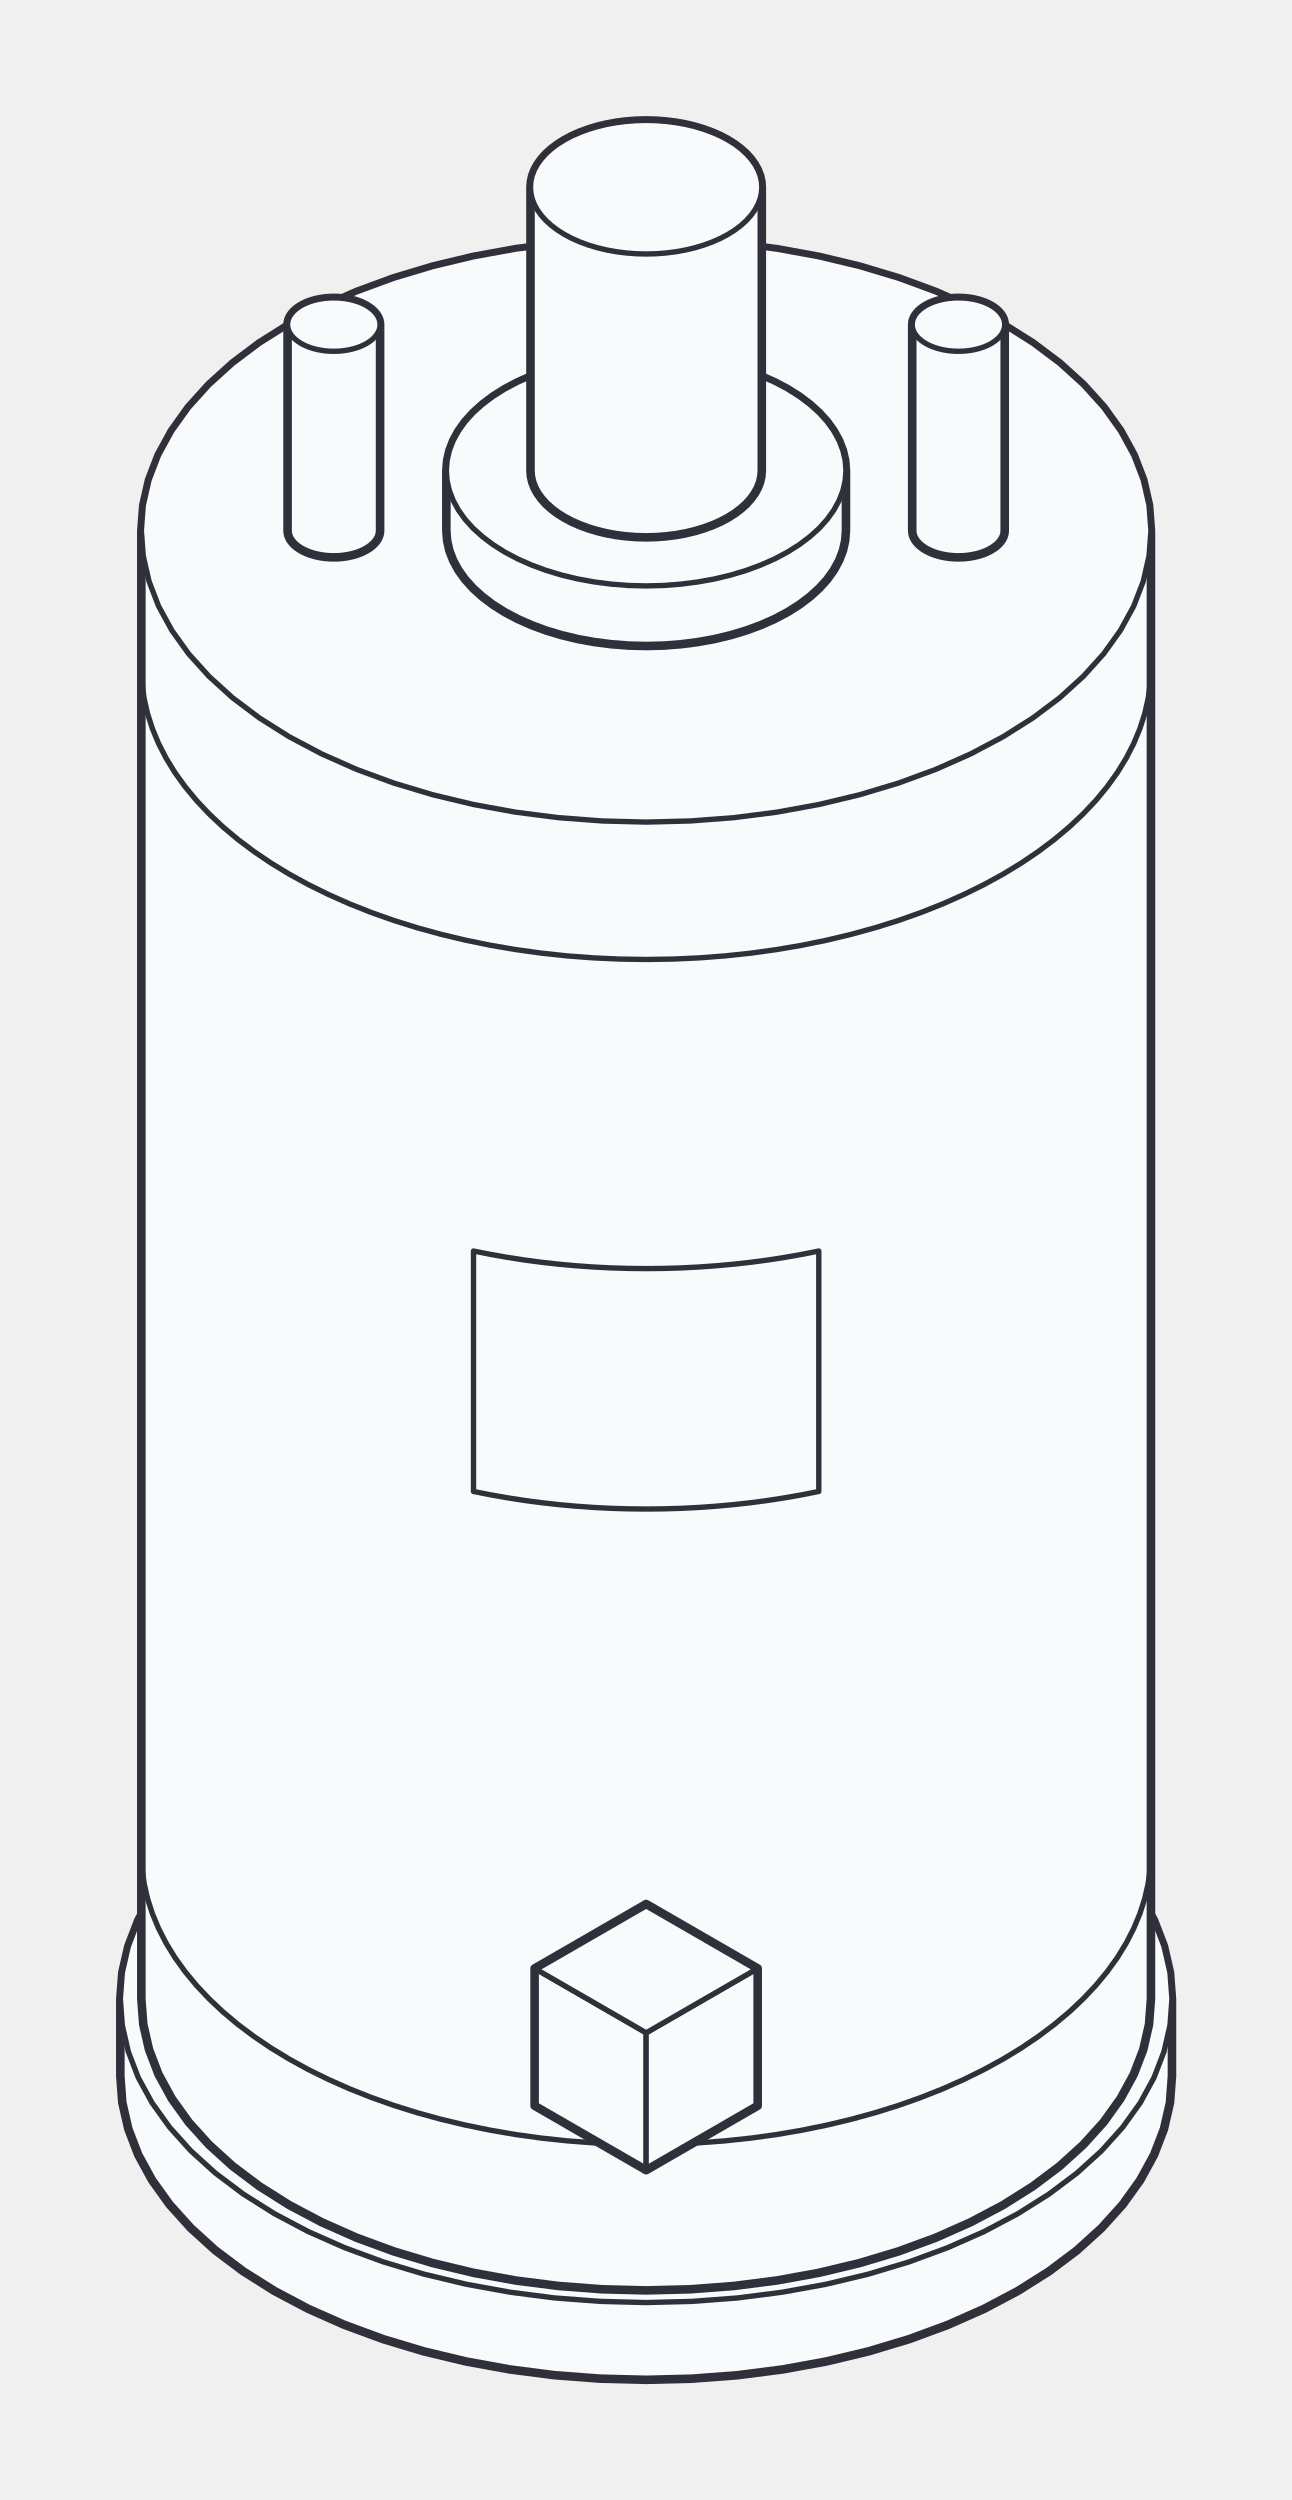
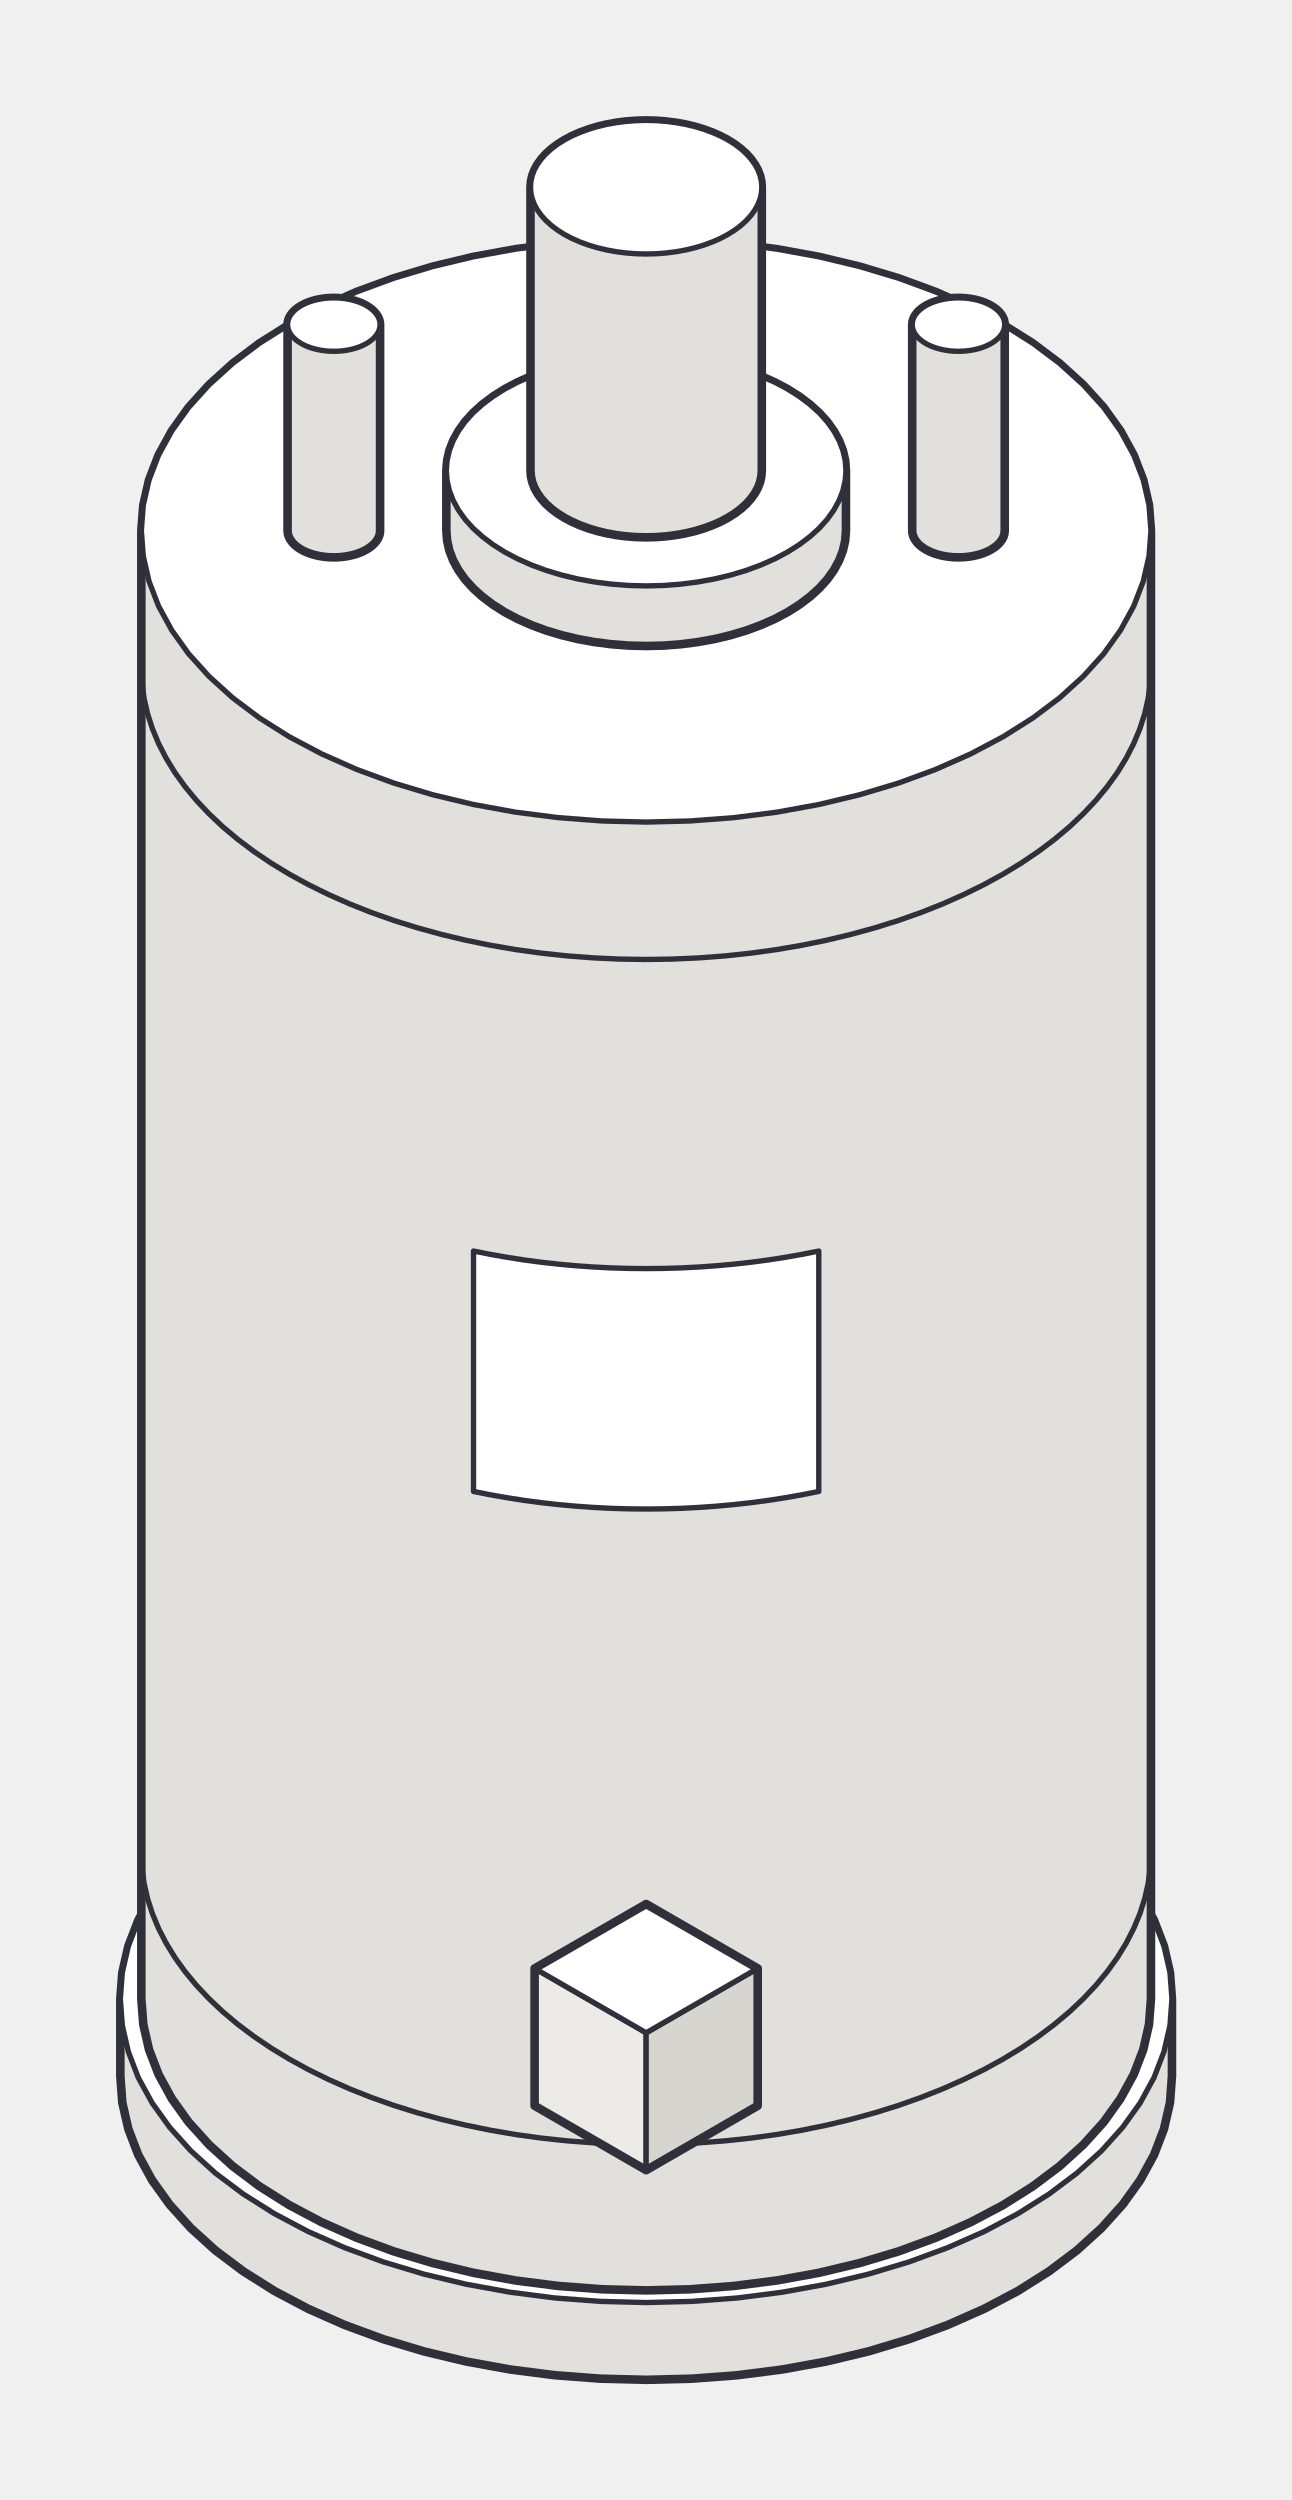
<svg xmlns="http://www.w3.org/2000/svg" viewBox="-150.5 -483.6 300.9 582.3">
-   <polygon points="-122.47,-18.00 -122.01,-24.16 -120.61,-30.28 -118.30,-36.30 -115.09,-42.18 -111.00,-47.88 -106.07,-53.35 -100.33,-58.56 -93.82,-63.45 -86.60,-68.00 -78.72,-72.17 -70.25,-75.92 -61.24,-79.24 -51.76,-82.09 -41.89,-84.45 -31.70,-86.30 -21.27,-87.64 -10.67,-88.44 -0.00,-88.71 10.67,-88.44 21.27,-87.64 31.70,-86.30 41.89,-84.45 51.76,-82.09 61.24,-79.24 70.25,-75.92 78.72,-72.17 86.60,-68.00 93.82,-63.45 100.33,-58.56 106.07,-53.35 111.00,-47.88 115.09,-42.18 118.30,-36.30 120.61,-30.28 122.01,-24.16 122.47,-18.00 122.47,-0.00 122.01,6.16 120.61,12.28 118.30,18.30 115.09,24.18 111.00,29.88 106.07,35.35 100.33,40.56 93.82,45.45 86.60,50.00 78.72,54.17 70.25,57.92 61.24,61.24 51.76,64.09 41.89,66.45 31.70,68.30 21.27,69.64 10.67,70.44 0.00,70.71 -10.67,70.44 -21.27,69.64 -31.70,68.30 -41.89,66.45 -51.76,64.09 -61.24,61.24 -70.25,57.92 -78.72,54.17 -86.60,50.00 -93.82,45.45 -100.33,40.56 -106.07,35.35 -111.00,29.88 -115.09,24.18 -118.30,18.30 -120.61,12.28 -122.01,6.16 -122.47,0.00" fill="#f8fafc" stroke="#30303a" stroke-width="2.0" stroke-linejoin="round" stroke-linecap="round" vector-effect="non-scaling-stroke" />
-   <polygon points="86.60,32.00 78.73,36.17 70.25,39.92 61.24,43.24 51.76,46.09 41.89,48.45 31.70,50.30 21.27,51.64 10.67,52.44 0.00,52.71 -10.67,52.44 -21.27,51.64 -31.70,50.30 -41.89,48.45 -51.76,46.09 -61.24,43.24 -70.25,39.92 -78.73,36.17 -86.60,32.00 -93.82,27.45 -100.33,22.56 -106.07,17.36 -111.00,11.88 -115.09,6.18 -118.30,0.30 -120.61,-5.72 -122.01,-11.84 -122.47,-18.00 -122.01,-24.16 -120.61,-30.28 -118.30,-36.30 -115.09,-42.18 -111.00,-47.88 -106.07,-53.36 -100.33,-58.56 -93.82,-63.45 -86.60,-68.00 -78.73,-72.17 -70.25,-75.92 -61.24,-79.24 -51.76,-82.09 -41.89,-84.45 -31.70,-86.30 -21.27,-87.64 -10.67,-88.44 -0.00,-88.71 10.67,-88.44 21.27,-87.64 31.70,-86.30 41.89,-84.45 51.76,-82.09 61.24,-79.24 70.25,-75.92 78.73,-72.17 86.60,-68.00 93.82,-63.45 100.33,-58.56 106.07,-53.36 111.00,-47.88 115.09,-42.18 118.30,-36.30 120.61,-30.28 122.01,-24.16 122.47,-18.00 122.01,-11.84 120.61,-5.72 118.30,0.30 115.09,6.18 111.00,11.88 106.07,17.36 100.33,22.56 93.82,27.45" fill="#f8fafc" stroke="#30303a" stroke-width="1.25" stroke-linejoin="round" stroke-linecap="round" vector-effect="non-scaling-stroke" />
-   <polygon points="-117.58,-360.00 -117.13,-365.92 -115.79,-371.79 -113.57,-377.57 -110.48,-383.22 -106.56,-388.69 -101.82,-393.94 -96.31,-398.94 -90.07,-403.63 -83.14,-408.00 -75.58,-412.00 -67.44,-415.61 -58.79,-418.79 -49.69,-421.52 -40.21,-423.79 -30.43,-425.57 -20.42,-426.85 -10.25,-427.62 -0.00,-427.88 10.25,-427.62 20.42,-426.85 30.43,-425.57 40.21,-423.79 49.69,-421.52 58.79,-418.79 67.44,-415.61 75.58,-412.00 83.14,-408.00 90.07,-403.63 96.31,-398.94 101.82,-393.94 106.56,-388.69 110.48,-383.22 113.57,-377.57 115.79,-371.79 117.13,-365.92 117.58,-360.00 117.58,-18.00 117.13,-12.08 115.79,-6.21 113.57,-0.43 110.48,5.22 106.56,10.69 101.82,15.94 96.31,20.94 90.07,25.63 83.14,30.00 75.58,34.00 67.44,37.61 58.79,40.79 49.69,43.52 40.21,45.79 30.43,47.57 20.42,48.85 10.25,49.62 0.00,49.88 -10.25,49.62 -20.42,48.85 -30.43,47.57 -40.21,45.79 -49.69,43.52 -58.79,40.79 -67.44,37.61 -75.58,34.00 -83.14,30.00 -90.07,25.63 -96.31,20.94 -101.82,15.94 -106.56,10.69 -110.48,5.22 -113.57,-0.43 -115.79,-6.21 -117.13,-12.08 -117.58,-18.00" fill="#f8fafc" stroke="#30303a" stroke-width="2.0" stroke-linejoin="round" stroke-linecap="round" vector-effect="non-scaling-stroke" />
-   <polygon points="83.14,-312.00 75.58,-308.00 67.44,-304.39 58.79,-301.21 49.69,-298.48 40.21,-296.21 30.43,-294.43 20.42,-293.15 10.25,-292.38 0.00,-292.12 -10.25,-292.38 -20.42,-293.15 -30.43,-294.43 -40.21,-296.21 -49.69,-298.48 -58.79,-301.21 -67.44,-304.39 -75.58,-308.00 -83.14,-312.00 -90.07,-316.37 -96.31,-321.06 -101.82,-326.06 -106.56,-331.31 -110.48,-336.78 -113.57,-342.43 -115.79,-348.21 -117.13,-354.08 -117.58,-360.00 -117.13,-365.92 -115.79,-371.79 -113.57,-377.57 -110.48,-383.22 -106.56,-388.69 -101.82,-393.94 -96.31,-398.94 -90.07,-403.63 -83.14,-408.00 -75.58,-412.00 -67.44,-415.61 -58.79,-418.79 -49.69,-421.52 -40.21,-423.79 -30.43,-425.57 -20.42,-426.85 -10.25,-427.62 -0.00,-427.88 10.25,-427.62 20.42,-426.85 30.43,-425.57 40.21,-423.79 49.69,-421.52 58.79,-418.79 67.44,-415.61 75.58,-412.00 83.14,-408.00 90.07,-403.63 96.31,-398.94 101.82,-393.94 106.56,-388.69 110.48,-383.22 113.57,-377.57 115.79,-371.79 117.13,-365.92 117.58,-360.00 117.13,-354.08 115.79,-348.21 113.57,-342.43 110.48,-336.78 106.56,-331.31 101.82,-326.06 96.31,-321.06 90.07,-316.37" fill="#f8fafc" stroke="#30303a" stroke-width="1.25" stroke-linejoin="round" stroke-linecap="round" vector-effect="non-scaling-stroke" />
-   <polyline points="117.58,-52.00 117.41,-48.45 116.93,-44.90 116.13,-41.38 115.01,-37.89 113.57,-34.43 111.82,-31.02 109.77,-27.67 107.41,-24.39 104.76,-21.18 101.82,-18.06 98.61,-15.03 95.12,-12.10 91.37,-9.28 87.38,-6.58 83.14,-4.00 78.67,-1.55 73.99,0.75 69.11,2.92 64.04,4.93 58.79,6.79 53.38,8.48 47.82,10.01 42.14,11.37 36.33,12.56 30.43,13.57 24.45,14.40 18.39,15.05 12.29,15.51 6.15,15.79 0.00,15.88 -6.15,15.79 -12.29,15.51 -18.39,15.05 -24.45,14.40 -30.43,13.57 -36.33,12.56 -42.14,11.37 -47.82,10.01 -53.38,8.48 -58.79,6.79 -64.04,4.93 -69.11,2.92 -73.99,0.75 -78.67,-1.55 -83.14,-4.00 -87.38,-6.58 -91.37,-9.28 -95.12,-12.10 -98.61,-15.03 -101.82,-18.06 -104.76,-21.18 -107.41,-24.39 -109.77,-27.67 -111.82,-31.02 -113.57,-34.43 -115.01,-37.89 -116.13,-41.38 -116.93,-44.90 -117.41,-48.45 -117.58,-52.00" fill="none" stroke="#30303a" stroke-width="1.25" stroke-linejoin="round" stroke-linecap="round" vector-effect="non-scaling-stroke" />
-   <polyline points="117.58,-328.00 117.41,-324.45 116.93,-320.90 116.13,-317.38 115.01,-313.89 113.57,-310.43 111.82,-307.02 109.77,-303.67 107.41,-300.39 104.76,-297.18 101.82,-294.06 98.61,-291.03 95.12,-288.10 91.37,-285.28 87.38,-282.58 83.14,-280.00 78.67,-277.55 73.99,-275.25 69.11,-273.08 64.04,-271.07 58.79,-269.21 53.38,-267.52 47.82,-265.99 42.14,-264.63 36.33,-263.44 30.43,-262.43 24.45,-261.60 18.39,-260.95 12.29,-260.49 6.15,-260.21 0.00,-260.12 -6.15,-260.21 -12.29,-260.49 -18.39,-260.95 -24.45,-261.60 -30.43,-262.43 -36.33,-263.44 -42.14,-264.63 -47.82,-265.99 -53.38,-267.52 -58.79,-269.21 -64.04,-271.07 -69.11,-273.08 -73.99,-275.25 -78.67,-277.55 -83.14,-280.00 -87.38,-282.58 -91.37,-285.28 -95.12,-288.10 -98.61,-291.03 -101.82,-294.06 -104.76,-297.18 -107.41,-300.39 -109.77,-303.67 -111.82,-307.02 -113.57,-310.43 -115.01,-313.89 -116.13,-317.38 -116.93,-320.90 -117.41,-324.45 -117.58,-328.00" fill="none" stroke="#30303a" stroke-width="1.25" stroke-linejoin="round" stroke-linecap="round" vector-effect="non-scaling-stroke" />
-   <polygon points="40.21,-192.21 36.33,-191.44 32.41,-190.75 28.44,-190.13 24.45,-189.60 20.42,-189.15 16.36,-188.78 12.29,-188.49 8.20,-188.28 4.10,-188.16 0.00,-188.12 -4.10,-188.16 -8.20,-188.28 -12.29,-188.49 -16.36,-188.78 -20.42,-189.15 -24.45,-189.60 -28.44,-190.13 -32.41,-190.75 -36.33,-191.44 -40.21,-192.21 -40.21,-136.21 -36.33,-135.44 -32.41,-134.75 -28.44,-134.13 -24.45,-133.60 -20.42,-133.15 -16.36,-132.78 -12.29,-132.49 -8.20,-132.28 -4.10,-132.16 0.00,-132.12 4.10,-132.16 8.20,-132.28 12.29,-132.49 16.36,-132.78 20.42,-133.15 24.45,-133.60 28.44,-134.13 32.41,-134.75 36.33,-135.44 40.21,-136.21" fill="#f8fafc" stroke="#30303a" stroke-width="1.25" stroke-linejoin="round" stroke-linecap="round" vector-effect="non-scaling-stroke" />
-   <polygon points="-25.98,6.88 0.00,21.88 0.00,-10.12 -25.98,-25.12" fill="#f8fafc" stroke="#30303a" stroke-width="1.25" stroke-linejoin="round" stroke-linecap="round" vector-effect="non-scaling-stroke" />
-   <polygon points="25.98,6.88 0.00,21.88 0.00,-10.12 25.98,-25.12" fill="#f8fafc" stroke="#30303a" stroke-width="1.25" stroke-linejoin="round" stroke-linecap="round" vector-effect="non-scaling-stroke" />
-   <polygon points="0.00,-40.12 25.98,-25.12 0.00,-10.12 -25.98,-25.12" fill="#f8fafc" stroke="#30303a" stroke-width="1.25" stroke-linejoin="round" stroke-linecap="round" vector-effect="non-scaling-stroke" />
-   <polygon points="-25.98,-25.12 0.00,-40.12 25.98,-25.12 25.98,6.88 0.00,21.88 -25.98,6.88" fill="none" stroke="#30303a" stroke-width="2.0" stroke-linejoin="round" stroke-linecap="round" vector-effect="non-scaling-stroke" />
-   <polygon points="61.97,-408.00 62.01,-408.54 62.13,-409.08 62.34,-409.61 62.62,-410.13 62.98,-410.63 63.41,-411.11 63.92,-411.57 64.49,-412.00 65.12,-412.40 65.82,-412.77 66.56,-413.10 67.36,-413.39 68.19,-413.64 69.06,-413.85 69.96,-414.01 70.88,-414.13 71.81,-414.20 72.75,-414.22 73.69,-414.20 74.62,-414.13 75.54,-414.01 76.43,-413.85 77.30,-413.64 78.14,-413.39 78.93,-413.10 79.67,-412.77 80.37,-412.40 81.00,-412.00 81.58,-411.57 82.08,-411.11 82.51,-410.63 82.87,-410.13 83.16,-409.61 83.36,-409.08 83.48,-408.54 83.52,-408.00 83.52,-360.00 83.48,-359.46 83.36,-358.92 83.16,-358.39 82.87,-357.87 82.51,-357.37 82.08,-356.89 81.58,-356.43 81.00,-356.00 80.37,-355.60 79.67,-355.23 78.93,-354.90 78.14,-354.61 77.30,-354.36 76.43,-354.15 75.54,-353.99 74.62,-353.87 73.69,-353.80 72.75,-353.78 71.81,-353.80 70.88,-353.87 69.96,-353.99 69.06,-354.15 68.19,-354.36 67.36,-354.61 66.56,-354.90 65.82,-355.23 65.12,-355.60 64.49,-356.00 63.92,-356.43 63.41,-356.89 62.98,-357.37 62.62,-357.87 62.34,-358.39 62.13,-358.92 62.01,-359.46 61.97,-360.00" fill="#f8fafc" stroke="#30303a" stroke-width="2.0" stroke-linejoin="round" stroke-linecap="round" vector-effect="non-scaling-stroke" />
-   <polygon points="80.37,-403.60 79.67,-403.23 78.93,-402.90 78.14,-402.61 77.30,-402.36 76.43,-402.15 75.54,-401.99 74.62,-401.87 73.69,-401.80 72.75,-401.78 71.81,-401.80 70.87,-401.87 69.96,-401.99 69.06,-402.15 68.19,-402.36 67.36,-402.61 66.56,-402.90 65.82,-403.23 65.13,-403.60 64.49,-404.00 63.92,-404.43 63.41,-404.89 62.98,-405.37 62.62,-405.87 62.34,-406.39 62.13,-406.92 62.01,-407.46 61.97,-408.00 62.01,-408.54 62.13,-409.08 62.34,-409.61 62.62,-410.13 62.98,-410.63 63.41,-411.11 63.92,-411.57 64.49,-412.00 65.13,-412.40 65.82,-412.77 66.56,-413.10 67.36,-413.39 68.19,-413.64 69.06,-413.85 69.96,-414.01 70.87,-414.13 71.81,-414.20 72.75,-414.22 73.69,-414.20 74.62,-414.13 75.54,-414.01 76.43,-413.85 77.30,-413.64 78.14,-413.39 78.93,-413.10 79.67,-412.77 80.37,-412.40 81.00,-412.00 81.57,-411.57 82.08,-411.11 82.51,-410.63 82.87,-410.13 83.16,-409.61 83.36,-409.08 83.48,-408.54 83.52,-408.00 83.48,-407.46 83.36,-406.92 83.16,-406.39 82.87,-405.87 82.51,-405.37 82.08,-404.89 81.57,-404.43 81.00,-404.00" fill="#f8fafc" stroke="#30303a" stroke-width="1.25" stroke-linejoin="round" stroke-linecap="round" vector-effect="non-scaling-stroke" />
-   <polygon points="-83.52,-408.00 -83.48,-408.54 -83.36,-409.08 -83.16,-409.61 -82.87,-410.13 -82.51,-410.63 -82.08,-411.11 -81.58,-411.57 -81.00,-412.00 -80.37,-412.40 -79.67,-412.77 -78.93,-413.10 -78.14,-413.39 -77.30,-413.64 -76.43,-413.85 -75.54,-414.01 -74.62,-414.13 -73.69,-414.20 -72.75,-414.22 -71.81,-414.20 -70.88,-414.13 -69.96,-414.01 -69.06,-413.85 -68.19,-413.64 -67.36,-413.39 -66.56,-413.10 -65.82,-412.77 -65.12,-412.40 -64.49,-412.00 -63.92,-411.57 -63.41,-411.11 -62.98,-410.63 -62.62,-410.13 -62.34,-409.61 -62.13,-409.08 -62.01,-408.54 -61.97,-408.00 -61.97,-360.00 -62.01,-359.46 -62.13,-358.92 -62.34,-358.39 -62.62,-357.87 -62.98,-357.37 -63.41,-356.89 -63.92,-356.43 -64.49,-356.00 -65.12,-355.60 -65.82,-355.23 -66.56,-354.90 -67.36,-354.61 -68.19,-354.36 -69.06,-354.15 -69.96,-353.99 -70.88,-353.87 -71.81,-353.80 -72.75,-353.78 -73.69,-353.80 -74.62,-353.87 -75.54,-353.99 -76.43,-354.15 -77.30,-354.36 -78.14,-354.61 -78.93,-354.90 -79.67,-355.23 -80.37,-355.60 -81.00,-356.00 -81.58,-356.43 -82.08,-356.89 -82.51,-357.37 -82.87,-357.87 -83.16,-358.39 -83.36,-358.92 -83.48,-359.46 -83.52,-360.00" fill="#f8fafc" stroke="#30303a" stroke-width="2.0" stroke-linejoin="round" stroke-linecap="round" vector-effect="non-scaling-stroke" />
-   <polygon points="-65.13,-403.60 -65.82,-403.23 -66.56,-402.90 -67.36,-402.61 -68.19,-402.36 -69.06,-402.15 -69.96,-401.99 -70.87,-401.87 -71.81,-401.80 -72.75,-401.78 -73.69,-401.80 -74.62,-401.87 -75.54,-401.99 -76.43,-402.15 -77.30,-402.36 -78.14,-402.61 -78.93,-402.90 -79.67,-403.23 -80.37,-403.60 -81.00,-404.00 -81.57,-404.43 -82.08,-404.89 -82.51,-405.37 -82.87,-405.87 -83.16,-406.39 -83.36,-406.92 -83.48,-407.46 -83.52,-408.00 -83.48,-408.54 -83.36,-409.08 -83.16,-409.61 -82.87,-410.13 -82.51,-410.63 -82.08,-411.11 -81.57,-411.57 -81.00,-412.00 -80.37,-412.40 -79.67,-412.77 -78.93,-413.10 -78.14,-413.39 -77.30,-413.64 -76.43,-413.85 -75.54,-414.01 -74.62,-414.13 -73.69,-414.20 -72.75,-414.22 -71.81,-414.20 -70.87,-414.13 -69.96,-414.01 -69.06,-413.85 -68.19,-413.64 -67.36,-413.39 -66.56,-413.10 -65.82,-412.77 -65.13,-412.40 -64.49,-412.00 -63.92,-411.57 -63.41,-411.11 -62.98,-410.63 -62.62,-410.13 -62.34,-409.61 -62.13,-409.08 -62.01,-408.54 -61.97,-408.00 -62.01,-407.46 -62.13,-406.92 -62.34,-406.39 -62.62,-405.87 -62.98,-405.37 -63.41,-404.89 -63.92,-404.43 -64.49,-404.00" fill="#f8fafc" stroke="#30303a" stroke-width="1.25" stroke-linejoin="round" stroke-linecap="round" vector-effect="non-scaling-stroke" />
-   <polygon points="-46.54,-374.00 -46.36,-376.34 -45.83,-378.67 -44.95,-380.95 -43.73,-383.19 -42.18,-385.36 -40.30,-387.44 -38.12,-389.41 -35.65,-391.27 -32.91,-393.00 -29.92,-394.58 -26.69,-396.01 -23.27,-397.27 -19.67,-398.35 -15.92,-399.25 -12.05,-399.95 -8.08,-400.46 -4.06,-400.77 -0.00,-400.87 4.06,-400.77 8.08,-400.46 12.05,-399.95 15.92,-399.25 19.67,-398.35 23.27,-397.27 26.69,-396.01 29.92,-394.58 32.91,-393.00 35.65,-391.27 38.12,-389.41 40.30,-387.44 42.18,-385.36 43.73,-383.19 44.95,-380.95 45.83,-378.67 46.36,-376.34 46.54,-374.00 46.54,-360.00 46.36,-357.66 45.83,-355.33 44.95,-353.05 43.73,-350.81 42.18,-348.64 40.30,-346.56 38.12,-344.59 35.65,-342.73 32.91,-341.00 29.92,-339.42 26.69,-337.99 23.27,-336.73 19.67,-335.65 15.92,-334.75 12.05,-334.05 8.08,-333.54 4.06,-333.23 0.00,-333.13 -4.06,-333.23 -8.08,-333.54 -12.05,-334.05 -15.92,-334.75 -19.67,-335.65 -23.27,-336.73 -26.69,-337.99 -29.92,-339.42 -32.91,-341.00 -35.65,-342.73 -38.12,-344.59 -40.30,-346.56 -42.18,-348.64 -43.73,-350.81 -44.95,-353.05 -45.83,-355.33 -46.36,-357.66 -46.54,-360.00" fill="#f8fafc" stroke="#30303a" stroke-width="2.0" stroke-linejoin="round" stroke-linecap="round" vector-effect="non-scaling-stroke" />
-   <polygon points="32.91,-355.00 29.92,-353.42 26.69,-351.99 23.27,-350.73 19.67,-349.65 15.92,-348.75 12.05,-348.05 8.08,-347.54 4.06,-347.23 0.00,-347.13 -4.06,-347.23 -8.08,-347.54 -12.05,-348.05 -15.92,-348.75 -19.67,-349.65 -23.27,-350.73 -26.69,-351.99 -29.92,-353.42 -32.91,-355.00 -35.65,-356.73 -38.12,-358.59 -40.31,-360.56 -42.18,-362.64 -43.73,-364.81 -44.95,-367.05 -45.83,-369.33 -46.36,-371.66 -46.54,-374.00 -46.36,-376.34 -45.83,-378.67 -44.95,-380.95 -43.73,-383.19 -42.18,-385.36 -40.31,-387.44 -38.12,-389.41 -35.65,-391.27 -32.91,-393.00 -29.92,-394.58 -26.69,-396.01 -23.27,-397.27 -19.67,-398.35 -15.92,-399.25 -12.05,-399.95 -8.08,-400.46 -4.06,-400.77 -0.00,-400.87 4.06,-400.77 8.08,-400.46 12.05,-399.95 15.92,-399.25 19.67,-398.35 23.27,-397.27 26.69,-396.01 29.92,-394.58 32.91,-393.00 35.65,-391.27 38.12,-389.41 40.31,-387.44 42.18,-385.36 43.73,-383.19 44.95,-380.95 45.83,-378.67 46.36,-376.34 46.54,-374.00 46.36,-371.66 45.83,-369.33 44.95,-367.05 43.73,-364.81 42.18,-362.64 40.31,-360.56 38.12,-358.59 35.65,-356.73" fill="#f8fafc" stroke="#30303a" stroke-width="1.25" stroke-linejoin="round" stroke-linecap="round" vector-effect="non-scaling-stroke" />
-   <polygon points="-26.94,-440.00 -26.84,-441.36 -26.54,-442.70 -26.03,-444.03 -25.32,-445.32 -24.42,-446.57 -23.34,-447.78 -22.07,-448.92 -20.64,-450.00 -19.05,-451.00 -17.32,-451.92 -15.46,-452.74 -13.47,-453.47 -11.39,-454.10 -9.22,-454.62 -6.97,-455.03 -4.68,-455.32 -2.35,-455.50 -0.00,-455.56 2.35,-455.50 4.68,-455.32 6.97,-455.03 9.22,-454.62 11.39,-454.10 13.47,-453.47 15.46,-452.74 17.32,-451.92 19.05,-451.00 20.64,-450.00 22.07,-448.92 23.34,-447.78 24.42,-446.57 25.32,-445.32 26.03,-444.03 26.54,-442.70 26.84,-441.36 26.94,-440.00 26.94,-374.00 26.84,-372.64 26.54,-371.30 26.03,-369.97 25.32,-368.68 24.42,-367.43 23.34,-366.22 22.07,-365.08 20.64,-364.00 19.05,-363.00 17.32,-362.08 15.46,-361.26 13.47,-360.53 11.39,-359.90 9.22,-359.38 6.97,-358.97 4.68,-358.68 2.35,-358.50 0.00,-358.44 -2.35,-358.50 -4.68,-358.68 -6.97,-358.97 -9.22,-359.38 -11.39,-359.90 -13.47,-360.53 -15.46,-361.26 -17.32,-362.08 -19.05,-363.00 -20.64,-364.00 -22.07,-365.08 -23.34,-366.22 -24.42,-367.43 -25.32,-368.68 -26.03,-369.97 -26.54,-371.30 -26.84,-372.64 -26.94,-374.00" fill="#f8fafc" stroke="#30303a" stroke-width="2.0" stroke-linejoin="round" stroke-linecap="round" vector-effect="non-scaling-stroke" />
-   <polygon points="19.05,-429.00 17.32,-428.08 15.45,-427.26 13.47,-426.53 11.39,-425.90 9.22,-425.38 6.97,-424.97 4.68,-424.68 2.35,-424.50 0.00,-424.44 -2.35,-424.50 -4.68,-424.68 -6.97,-424.97 -9.22,-425.38 -11.39,-425.90 -13.47,-426.53 -15.45,-427.26 -17.32,-428.08 -19.05,-429.00 -20.64,-430.00 -22.07,-431.08 -23.33,-432.22 -24.42,-433.43 -25.32,-434.68 -26.03,-435.97 -26.54,-437.30 -26.84,-438.64 -26.94,-440.00 -26.84,-441.36 -26.54,-442.70 -26.03,-444.03 -25.32,-445.32 -24.42,-446.57 -23.33,-447.78 -22.07,-448.92 -20.64,-450.00 -19.05,-451.00 -17.32,-451.92 -15.45,-452.74 -13.47,-453.47 -11.39,-454.10 -9.22,-454.62 -6.97,-455.03 -4.68,-455.32 -2.35,-455.50 -0.00,-455.56 2.35,-455.50 4.68,-455.32 6.97,-455.03 9.22,-454.62 11.39,-454.10 13.47,-453.47 15.45,-452.74 17.32,-451.92 19.05,-451.00 20.64,-450.00 22.07,-448.92 23.33,-447.78 24.42,-446.57 25.32,-445.32 26.03,-444.03 26.54,-442.70 26.84,-441.36 26.94,-440.00 26.84,-438.64 26.54,-437.30 26.03,-435.97 25.32,-434.68 24.42,-433.43 23.33,-432.22 22.07,-431.08 20.64,-430.00" fill="#f8fafc" stroke="#30303a" stroke-width="1.25" stroke-linejoin="round" stroke-linecap="round" vector-effect="non-scaling-stroke" />
+   <polygon points="-122.47,-18.00 -122.01,-24.16 -120.61,-30.28 -118.30,-36.30 -115.09,-42.18 -111.00,-47.88 -106.07,-53.35 -100.33,-58.56 -93.82,-63.45 -86.60,-68.00 -78.72,-72.17 -70.25,-75.92 -61.24,-79.24 -51.76,-82.09 -41.89,-84.45 -31.70,-86.30 -21.27,-87.64 -10.67,-88.44 -0.00,-88.71 10.67,-88.44 21.27,-87.64 31.70,-86.30 41.89,-84.45 51.76,-82.09 61.24,-79.24 70.25,-75.92 78.72,-72.17 86.60,-68.00 93.82,-63.45 100.33,-58.56 106.07,-53.35 111.00,-47.88 115.09,-42.18 118.30,-36.30 120.61,-30.28 122.01,-24.16 122.47,-18.00 122.47,-0.00 122.01,6.16 120.61,12.28 118.30,18.30 115.09,24.18 111.00,29.88 106.07,35.35 100.33,40.56 93.82,45.45 86.60,50.00 78.72,54.17 70.25,57.92 61.24,61.24 51.76,64.09 41.89,66.45 31.70,68.30 21.27,69.64 10.67,70.44 0.00,70.71 -10.67,70.44 -21.27,69.64 -31.70,68.30 -41.89,66.45 -51.76,64.09 -61.24,61.24 -70.25,57.92 -78.72,54.17 -86.60,50.00 -93.82,45.45 -100.33,40.56 -106.07,35.35 -111.00,29.88 -115.09,24.18 -118.30,18.30 -120.61,12.28 -122.01,6.16 -122.47,0.00" fill="#e1e0dc" stroke="#30303a" stroke-width="2.0" stroke-linejoin="round" stroke-linecap="round" vector-effect="non-scaling-stroke" data-f="side" data-s="stroke" />
+   <polygon points="86.60,32.00 78.73,36.17 70.25,39.92 61.24,43.24 51.76,46.09 41.89,48.45 31.70,50.30 21.27,51.64 10.67,52.44 0.00,52.71 -10.67,52.44 -21.27,51.64 -31.70,50.30 -41.89,48.45 -51.76,46.09 -61.24,43.24 -70.25,39.92 -78.73,36.17 -86.60,32.00 -93.82,27.45 -100.33,22.56 -106.07,17.36 -111.00,11.88 -115.09,6.18 -118.30,0.30 -120.61,-5.72 -122.01,-11.84 -122.47,-18.00 -122.01,-24.16 -120.61,-30.28 -118.30,-36.30 -115.09,-42.18 -111.00,-47.88 -106.07,-53.36 -100.33,-58.56 -93.82,-63.45 -86.60,-68.00 -78.73,-72.17 -70.25,-75.92 -61.24,-79.24 -51.76,-82.09 -41.89,-84.45 -31.70,-86.30 -21.27,-87.64 -10.67,-88.44 -0.00,-88.71 10.67,-88.44 21.27,-87.64 31.70,-86.30 41.89,-84.45 51.76,-82.09 61.24,-79.24 70.25,-75.92 78.73,-72.17 86.60,-68.00 93.82,-63.45 100.33,-58.56 106.07,-53.36 111.00,-47.88 115.09,-42.18 118.30,-36.30 120.61,-30.28 122.01,-24.16 122.47,-18.00 122.01,-11.84 120.61,-5.72 118.30,0.30 115.09,6.18 111.00,11.88 106.07,17.36 100.33,22.56 93.82,27.45" fill="#ffffff" stroke="#30303a" stroke-width="1.25" stroke-linejoin="round" stroke-linecap="round" vector-effect="non-scaling-stroke" data-f="top" data-s="stroke" />
+   <polygon points="-117.58,-360.00 -117.13,-365.92 -115.79,-371.79 -113.57,-377.57 -110.48,-383.22 -106.56,-388.69 -101.82,-393.94 -96.31,-398.94 -90.07,-403.63 -83.14,-408.00 -75.58,-412.00 -67.44,-415.61 -58.79,-418.79 -49.69,-421.52 -40.21,-423.79 -30.43,-425.57 -20.42,-426.85 -10.25,-427.62 -0.00,-427.88 10.25,-427.62 20.42,-426.85 30.43,-425.57 40.21,-423.79 49.69,-421.52 58.79,-418.79 67.44,-415.61 75.58,-412.00 83.14,-408.00 90.07,-403.63 96.31,-398.94 101.82,-393.94 106.56,-388.69 110.48,-383.22 113.57,-377.57 115.79,-371.79 117.13,-365.92 117.58,-360.00 117.58,-18.00 117.13,-12.08 115.79,-6.21 113.57,-0.43 110.48,5.22 106.56,10.69 101.82,15.94 96.31,20.94 90.07,25.63 83.14,30.00 75.58,34.00 67.44,37.61 58.79,40.79 49.69,43.52 40.21,45.79 30.43,47.57 20.42,48.85 10.25,49.62 0.00,49.88 -10.25,49.62 -20.42,48.85 -30.43,47.57 -40.21,45.79 -49.69,43.52 -58.79,40.79 -67.44,37.61 -75.58,34.00 -83.14,30.00 -90.07,25.63 -96.31,20.94 -101.82,15.94 -106.56,10.69 -110.48,5.22 -113.57,-0.43 -115.79,-6.21 -117.13,-12.08 -117.58,-18.00" fill="#e1e0dc" stroke="#30303a" stroke-width="2.0" stroke-linejoin="round" stroke-linecap="round" vector-effect="non-scaling-stroke" data-f="side" data-s="stroke" />
+   <polygon points="83.14,-312.00 75.58,-308.00 67.44,-304.39 58.79,-301.21 49.69,-298.48 40.21,-296.21 30.43,-294.43 20.42,-293.15 10.25,-292.38 0.00,-292.12 -10.25,-292.38 -20.42,-293.15 -30.43,-294.43 -40.21,-296.21 -49.69,-298.48 -58.79,-301.21 -67.44,-304.39 -75.58,-308.00 -83.14,-312.00 -90.07,-316.37 -96.31,-321.06 -101.82,-326.06 -106.56,-331.31 -110.48,-336.78 -113.57,-342.43 -115.79,-348.21 -117.13,-354.08 -117.58,-360.00 -117.13,-365.92 -115.79,-371.79 -113.57,-377.57 -110.48,-383.22 -106.56,-388.69 -101.82,-393.94 -96.31,-398.94 -90.07,-403.63 -83.14,-408.00 -75.58,-412.00 -67.44,-415.61 -58.79,-418.79 -49.69,-421.52 -40.21,-423.79 -30.43,-425.57 -20.42,-426.85 -10.25,-427.62 -0.00,-427.88 10.25,-427.62 20.42,-426.85 30.43,-425.57 40.21,-423.79 49.69,-421.52 58.79,-418.79 67.44,-415.61 75.58,-412.00 83.14,-408.00 90.07,-403.63 96.31,-398.94 101.82,-393.94 106.56,-388.69 110.48,-383.22 113.57,-377.57 115.79,-371.79 117.13,-365.92 117.58,-360.00 117.13,-354.08 115.79,-348.21 113.57,-342.43 110.48,-336.78 106.56,-331.31 101.82,-326.06 96.31,-321.06 90.07,-316.37" fill="#ffffff" stroke="#30303a" stroke-width="1.25" stroke-linejoin="round" stroke-linecap="round" vector-effect="non-scaling-stroke" data-f="top" data-s="stroke" />
+   <polyline points="117.58,-52.00 117.41,-48.45 116.93,-44.90 116.13,-41.38 115.01,-37.89 113.57,-34.43 111.82,-31.02 109.77,-27.67 107.41,-24.39 104.76,-21.18 101.82,-18.06 98.61,-15.03 95.12,-12.10 91.37,-9.28 87.38,-6.58 83.14,-4.00 78.67,-1.55 73.99,0.75 69.11,2.92 64.04,4.93 58.79,6.79 53.38,8.48 47.82,10.01 42.14,11.37 36.33,12.56 30.43,13.57 24.45,14.40 18.39,15.05 12.29,15.51 6.15,15.79 0.00,15.88 -6.15,15.79 -12.29,15.51 -18.39,15.05 -24.45,14.40 -30.43,13.57 -36.33,12.56 -42.14,11.37 -47.82,10.01 -53.38,8.48 -58.79,6.79 -64.04,4.93 -69.11,2.92 -73.99,0.75 -78.67,-1.55 -83.14,-4.00 -87.38,-6.58 -91.37,-9.28 -95.12,-12.10 -98.61,-15.03 -101.82,-18.06 -104.76,-21.18 -107.41,-24.39 -109.77,-27.67 -111.82,-31.02 -113.57,-34.43 -115.01,-37.89 -116.13,-41.38 -116.93,-44.90 -117.41,-48.45 -117.58,-52.00" fill="none" stroke="#30303a" stroke-width="1.25" stroke-linejoin="round" stroke-linecap="round" vector-effect="non-scaling-stroke" data-s="stroke" />
+   <polyline points="117.58,-328.00 117.41,-324.45 116.93,-320.90 116.13,-317.38 115.01,-313.89 113.57,-310.43 111.82,-307.02 109.77,-303.67 107.41,-300.39 104.76,-297.18 101.82,-294.06 98.61,-291.03 95.12,-288.10 91.37,-285.28 87.38,-282.58 83.14,-280.00 78.67,-277.55 73.99,-275.25 69.11,-273.08 64.04,-271.07 58.79,-269.21 53.38,-267.52 47.82,-265.99 42.14,-264.63 36.33,-263.44 30.43,-262.43 24.45,-261.60 18.39,-260.95 12.29,-260.49 6.15,-260.21 0.00,-260.12 -6.15,-260.21 -12.29,-260.49 -18.39,-260.95 -24.45,-261.60 -30.43,-262.43 -36.33,-263.44 -42.14,-264.63 -47.82,-265.99 -53.38,-267.52 -58.79,-269.21 -64.04,-271.07 -69.11,-273.08 -73.99,-275.25 -78.67,-277.55 -83.14,-280.00 -87.38,-282.58 -91.37,-285.28 -95.12,-288.10 -98.61,-291.03 -101.82,-294.06 -104.76,-297.18 -107.41,-300.39 -109.77,-303.67 -111.82,-307.02 -113.57,-310.43 -115.01,-313.89 -116.13,-317.38 -116.93,-320.90 -117.41,-324.45 -117.58,-328.00" fill="none" stroke="#30303a" stroke-width="1.25" stroke-linejoin="round" stroke-linecap="round" vector-effect="non-scaling-stroke" data-s="stroke" />
+   <polygon points="40.21,-192.21 36.33,-191.44 32.41,-190.75 28.44,-190.13 24.45,-189.60 20.42,-189.15 16.36,-188.78 12.29,-188.49 8.20,-188.28 4.10,-188.16 0.00,-188.12 -4.10,-188.16 -8.20,-188.28 -12.29,-188.49 -16.36,-188.78 -20.42,-189.15 -24.45,-189.60 -28.44,-190.13 -32.41,-190.75 -36.33,-191.44 -40.21,-192.21 -40.21,-136.21 -36.33,-135.44 -32.41,-134.75 -28.44,-134.13 -24.45,-133.60 -20.42,-133.15 -16.36,-132.78 -12.29,-132.49 -8.20,-132.28 -4.10,-132.16 0.00,-132.12 4.10,-132.16 8.20,-132.28 12.29,-132.49 16.36,-132.78 20.42,-133.15 24.45,-133.60 28.44,-134.13 32.41,-134.75 36.33,-135.44 40.21,-136.21" fill="#ffffff" stroke="#30303a" stroke-width="1.25" stroke-linejoin="round" stroke-linecap="round" vector-effect="non-scaling-stroke" data-f="bg" data-s="stroke" />
+   <polygon points="-25.98,6.88 0.00,21.88 0.00,-10.12 -25.98,-25.12" fill="#ecebe7" stroke="#30303a" stroke-width="1.25" stroke-linejoin="round" stroke-linecap="round" vector-effect="non-scaling-stroke" data-f="left" data-s="stroke" />
+   <polygon points="25.98,6.88 0.00,21.88 0.00,-10.12 25.98,-25.12" fill="#d6d5d0" stroke="#30303a" stroke-width="1.25" stroke-linejoin="round" stroke-linecap="round" vector-effect="non-scaling-stroke" data-f="right" data-s="stroke" />
+   <polygon points="0.00,-40.12 25.98,-25.12 0.00,-10.12 -25.98,-25.12" fill="#ffffff" stroke="#30303a" stroke-width="1.25" stroke-linejoin="round" stroke-linecap="round" vector-effect="non-scaling-stroke" data-f="top" data-s="stroke" />
+   <polygon points="-25.98,-25.12 0.00,-40.12 25.98,-25.12 25.98,6.88 0.00,21.88 -25.98,6.88" fill="none" stroke="#30303a" stroke-width="2.0" stroke-linejoin="round" stroke-linecap="round" vector-effect="non-scaling-stroke" data-s="stroke" />
+   <polygon points="61.97,-408.00 62.01,-408.54 62.13,-409.08 62.34,-409.61 62.62,-410.13 62.98,-410.63 63.41,-411.11 63.92,-411.57 64.49,-412.00 65.12,-412.40 65.82,-412.77 66.56,-413.10 67.36,-413.39 68.19,-413.64 69.06,-413.85 69.96,-414.01 70.88,-414.13 71.81,-414.20 72.75,-414.22 73.69,-414.20 74.62,-414.13 75.54,-414.01 76.43,-413.85 77.30,-413.64 78.14,-413.39 78.93,-413.10 79.67,-412.77 80.37,-412.40 81.00,-412.00 81.58,-411.57 82.08,-411.11 82.51,-410.63 82.87,-410.13 83.16,-409.61 83.36,-409.08 83.48,-408.54 83.52,-408.00 83.52,-360.00 83.48,-359.46 83.36,-358.92 83.16,-358.39 82.87,-357.87 82.51,-357.37 82.08,-356.89 81.58,-356.43 81.00,-356.00 80.37,-355.60 79.67,-355.23 78.93,-354.90 78.14,-354.61 77.30,-354.36 76.43,-354.15 75.54,-353.99 74.62,-353.87 73.69,-353.80 72.75,-353.78 71.81,-353.80 70.88,-353.87 69.96,-353.99 69.06,-354.15 68.19,-354.36 67.36,-354.61 66.56,-354.90 65.82,-355.23 65.12,-355.60 64.49,-356.00 63.92,-356.43 63.41,-356.89 62.98,-357.37 62.62,-357.87 62.34,-358.39 62.13,-358.92 62.01,-359.46 61.97,-360.00" fill="#e1e0dc" stroke="#30303a" stroke-width="2.0" stroke-linejoin="round" stroke-linecap="round" vector-effect="non-scaling-stroke" data-f="side" data-s="stroke" />
+   <polygon points="80.37,-403.60 79.67,-403.23 78.93,-402.90 78.14,-402.61 77.30,-402.36 76.43,-402.15 75.54,-401.99 74.62,-401.87 73.69,-401.80 72.75,-401.78 71.81,-401.80 70.87,-401.87 69.96,-401.99 69.06,-402.15 68.19,-402.36 67.36,-402.61 66.56,-402.90 65.82,-403.23 65.13,-403.60 64.49,-404.00 63.92,-404.43 63.41,-404.89 62.98,-405.37 62.62,-405.87 62.34,-406.39 62.13,-406.92 62.01,-407.46 61.97,-408.00 62.01,-408.54 62.13,-409.08 62.34,-409.61 62.62,-410.13 62.98,-410.63 63.41,-411.11 63.92,-411.57 64.49,-412.00 65.13,-412.40 65.82,-412.77 66.56,-413.10 67.36,-413.39 68.19,-413.64 69.06,-413.85 69.96,-414.01 70.87,-414.13 71.81,-414.20 72.75,-414.22 73.69,-414.20 74.62,-414.13 75.54,-414.01 76.43,-413.85 77.30,-413.64 78.14,-413.39 78.93,-413.10 79.67,-412.77 80.37,-412.40 81.00,-412.00 81.57,-411.57 82.08,-411.11 82.51,-410.63 82.87,-410.13 83.16,-409.61 83.36,-409.08 83.48,-408.54 83.52,-408.00 83.48,-407.46 83.36,-406.92 83.16,-406.39 82.87,-405.87 82.51,-405.37 82.08,-404.89 81.57,-404.43 81.00,-404.00" fill="#ffffff" stroke="#30303a" stroke-width="1.25" stroke-linejoin="round" stroke-linecap="round" vector-effect="non-scaling-stroke" data-f="top" data-s="stroke" />
+   <polygon points="-83.52,-408.00 -83.48,-408.54 -83.36,-409.08 -83.16,-409.61 -82.87,-410.13 -82.51,-410.63 -82.08,-411.11 -81.58,-411.57 -81.00,-412.00 -80.37,-412.40 -79.67,-412.77 -78.93,-413.10 -78.14,-413.39 -77.30,-413.64 -76.43,-413.85 -75.54,-414.01 -74.62,-414.13 -73.69,-414.20 -72.75,-414.22 -71.81,-414.20 -70.88,-414.13 -69.96,-414.01 -69.06,-413.85 -68.19,-413.64 -67.36,-413.39 -66.56,-413.10 -65.82,-412.77 -65.12,-412.40 -64.49,-412.00 -63.92,-411.57 -63.41,-411.11 -62.98,-410.63 -62.62,-410.13 -62.34,-409.61 -62.13,-409.08 -62.01,-408.54 -61.97,-408.00 -61.97,-360.00 -62.01,-359.46 -62.13,-358.92 -62.34,-358.39 -62.62,-357.87 -62.98,-357.37 -63.41,-356.89 -63.92,-356.43 -64.49,-356.00 -65.12,-355.60 -65.82,-355.23 -66.56,-354.90 -67.36,-354.61 -68.19,-354.36 -69.06,-354.15 -69.96,-353.99 -70.88,-353.87 -71.81,-353.80 -72.75,-353.78 -73.69,-353.80 -74.62,-353.87 -75.54,-353.99 -76.43,-354.15 -77.30,-354.36 -78.14,-354.61 -78.93,-354.90 -79.67,-355.23 -80.37,-355.60 -81.00,-356.00 -81.58,-356.43 -82.08,-356.89 -82.51,-357.37 -82.87,-357.87 -83.16,-358.39 -83.36,-358.92 -83.48,-359.46 -83.52,-360.00" fill="#e1e0dc" stroke="#30303a" stroke-width="2.0" stroke-linejoin="round" stroke-linecap="round" vector-effect="non-scaling-stroke" data-f="side" data-s="stroke" />
+   <polygon points="-65.13,-403.60 -65.82,-403.23 -66.56,-402.90 -67.36,-402.61 -68.19,-402.36 -69.06,-402.15 -69.96,-401.99 -70.87,-401.87 -71.81,-401.80 -72.75,-401.78 -73.69,-401.80 -74.62,-401.87 -75.54,-401.99 -76.43,-402.15 -77.30,-402.36 -78.14,-402.61 -78.93,-402.90 -79.67,-403.23 -80.37,-403.60 -81.00,-404.00 -81.57,-404.43 -82.08,-404.89 -82.51,-405.37 -82.87,-405.87 -83.16,-406.39 -83.36,-406.92 -83.48,-407.46 -83.52,-408.00 -83.48,-408.54 -83.36,-409.08 -83.16,-409.61 -82.87,-410.13 -82.51,-410.63 -82.08,-411.11 -81.57,-411.57 -81.00,-412.00 -80.37,-412.40 -79.67,-412.77 -78.93,-413.10 -78.14,-413.39 -77.30,-413.64 -76.43,-413.85 -75.54,-414.01 -74.62,-414.13 -73.69,-414.20 -72.75,-414.22 -71.81,-414.20 -70.87,-414.13 -69.96,-414.01 -69.06,-413.85 -68.19,-413.64 -67.36,-413.39 -66.56,-413.10 -65.82,-412.77 -65.13,-412.40 -64.49,-412.00 -63.92,-411.57 -63.41,-411.11 -62.98,-410.63 -62.62,-410.13 -62.34,-409.61 -62.13,-409.08 -62.01,-408.54 -61.97,-408.00 -62.01,-407.46 -62.13,-406.92 -62.34,-406.39 -62.62,-405.87 -62.98,-405.37 -63.41,-404.89 -63.92,-404.43 -64.49,-404.00" fill="#ffffff" stroke="#30303a" stroke-width="1.25" stroke-linejoin="round" stroke-linecap="round" vector-effect="non-scaling-stroke" data-f="top" data-s="stroke" />
+   <polygon points="-46.54,-374.00 -46.36,-376.34 -45.83,-378.67 -44.95,-380.95 -43.73,-383.19 -42.18,-385.36 -40.30,-387.44 -38.12,-389.41 -35.65,-391.27 -32.91,-393.00 -29.92,-394.58 -26.69,-396.01 -23.27,-397.27 -19.67,-398.35 -15.92,-399.25 -12.05,-399.95 -8.08,-400.46 -4.06,-400.77 -0.00,-400.87 4.06,-400.77 8.08,-400.46 12.05,-399.95 15.92,-399.25 19.67,-398.35 23.27,-397.27 26.69,-396.01 29.92,-394.58 32.91,-393.00 35.65,-391.27 38.12,-389.41 40.30,-387.44 42.18,-385.36 43.73,-383.19 44.95,-380.95 45.83,-378.67 46.36,-376.34 46.54,-374.00 46.54,-360.00 46.36,-357.66 45.83,-355.33 44.95,-353.05 43.73,-350.81 42.18,-348.64 40.30,-346.56 38.12,-344.59 35.65,-342.73 32.91,-341.00 29.92,-339.42 26.69,-337.99 23.27,-336.73 19.67,-335.65 15.92,-334.75 12.05,-334.05 8.08,-333.54 4.06,-333.23 0.00,-333.13 -4.06,-333.23 -8.08,-333.54 -12.05,-334.05 -15.92,-334.75 -19.67,-335.65 -23.27,-336.73 -26.69,-337.99 -29.92,-339.42 -32.91,-341.00 -35.65,-342.73 -38.12,-344.59 -40.30,-346.56 -42.18,-348.64 -43.73,-350.81 -44.95,-353.05 -45.83,-355.33 -46.36,-357.66 -46.54,-360.00" fill="#e1e0dc" stroke="#30303a" stroke-width="2.0" stroke-linejoin="round" stroke-linecap="round" vector-effect="non-scaling-stroke" data-f="side" data-s="stroke" />
+   <polygon points="32.91,-355.00 29.92,-353.42 26.69,-351.99 23.27,-350.73 19.67,-349.65 15.92,-348.75 12.05,-348.05 8.08,-347.54 4.06,-347.23 0.00,-347.13 -4.06,-347.23 -8.08,-347.54 -12.05,-348.05 -15.92,-348.75 -19.67,-349.65 -23.27,-350.73 -26.69,-351.99 -29.92,-353.42 -32.91,-355.00 -35.65,-356.73 -38.12,-358.59 -40.31,-360.56 -42.18,-362.64 -43.73,-364.81 -44.95,-367.05 -45.83,-369.33 -46.36,-371.66 -46.54,-374.00 -46.36,-376.34 -45.83,-378.67 -44.95,-380.95 -43.73,-383.19 -42.18,-385.36 -40.31,-387.44 -38.12,-389.41 -35.65,-391.27 -32.91,-393.00 -29.92,-394.58 -26.69,-396.01 -23.27,-397.27 -19.67,-398.35 -15.92,-399.25 -12.05,-399.95 -8.08,-400.46 -4.06,-400.77 -0.00,-400.87 4.06,-400.77 8.08,-400.46 12.05,-399.95 15.92,-399.25 19.67,-398.35 23.27,-397.27 26.69,-396.01 29.92,-394.58 32.91,-393.00 35.65,-391.27 38.12,-389.41 40.31,-387.44 42.18,-385.36 43.73,-383.19 44.95,-380.95 45.83,-378.67 46.36,-376.34 46.54,-374.00 46.36,-371.66 45.83,-369.33 44.95,-367.05 43.73,-364.81 42.18,-362.64 40.31,-360.56 38.12,-358.59 35.65,-356.73" fill="#ffffff" stroke="#30303a" stroke-width="1.25" stroke-linejoin="round" stroke-linecap="round" vector-effect="non-scaling-stroke" data-f="top" data-s="stroke" />
+   <polygon points="-26.94,-440.00 -26.84,-441.36 -26.54,-442.70 -26.03,-444.03 -25.32,-445.32 -24.42,-446.57 -23.34,-447.78 -22.07,-448.92 -20.64,-450.00 -19.05,-451.00 -17.32,-451.92 -15.46,-452.74 -13.47,-453.47 -11.39,-454.10 -9.22,-454.62 -6.97,-455.03 -4.68,-455.32 -2.35,-455.50 -0.00,-455.56 2.35,-455.50 4.68,-455.32 6.97,-455.03 9.22,-454.62 11.39,-454.10 13.47,-453.47 15.46,-452.74 17.32,-451.92 19.05,-451.00 20.64,-450.00 22.07,-448.92 23.34,-447.78 24.42,-446.57 25.32,-445.32 26.03,-444.03 26.54,-442.70 26.84,-441.36 26.94,-440.00 26.94,-374.00 26.84,-372.64 26.54,-371.30 26.03,-369.97 25.32,-368.68 24.42,-367.43 23.34,-366.22 22.07,-365.08 20.64,-364.00 19.05,-363.00 17.32,-362.08 15.46,-361.26 13.47,-360.53 11.39,-359.90 9.22,-359.38 6.97,-358.97 4.68,-358.68 2.35,-358.50 0.00,-358.44 -2.35,-358.50 -4.68,-358.68 -6.97,-358.97 -9.22,-359.38 -11.39,-359.90 -13.47,-360.53 -15.46,-361.26 -17.32,-362.08 -19.05,-363.00 -20.64,-364.00 -22.07,-365.08 -23.34,-366.22 -24.42,-367.43 -25.32,-368.68 -26.03,-369.97 -26.54,-371.30 -26.84,-372.64 -26.94,-374.00" fill="#e1e0dc" stroke="#30303a" stroke-width="2.0" stroke-linejoin="round" stroke-linecap="round" vector-effect="non-scaling-stroke" data-f="side" data-s="stroke" />
+   <polygon points="19.05,-429.00 17.32,-428.08 15.45,-427.26 13.47,-426.53 11.39,-425.90 9.22,-425.38 6.97,-424.97 4.68,-424.68 2.35,-424.50 0.00,-424.44 -2.35,-424.50 -4.68,-424.68 -6.97,-424.97 -9.22,-425.38 -11.39,-425.90 -13.47,-426.53 -15.45,-427.26 -17.32,-428.08 -19.05,-429.00 -20.64,-430.00 -22.07,-431.08 -23.33,-432.22 -24.42,-433.43 -25.32,-434.68 -26.03,-435.97 -26.54,-437.30 -26.84,-438.64 -26.94,-440.00 -26.84,-441.36 -26.54,-442.70 -26.03,-444.03 -25.32,-445.32 -24.42,-446.57 -23.33,-447.78 -22.07,-448.92 -20.64,-450.00 -19.05,-451.00 -17.32,-451.92 -15.45,-452.74 -13.47,-453.47 -11.39,-454.10 -9.22,-454.62 -6.97,-455.03 -4.68,-455.32 -2.35,-455.50 -0.00,-455.56 2.35,-455.50 4.68,-455.32 6.97,-455.03 9.22,-454.62 11.39,-454.10 13.47,-453.47 15.45,-452.74 17.32,-451.92 19.05,-451.00 20.64,-450.00 22.07,-448.92 23.33,-447.78 24.42,-446.57 25.32,-445.32 26.03,-444.03 26.54,-442.70 26.84,-441.36 26.94,-440.00 26.84,-438.64 26.54,-437.30 26.03,-435.97 25.32,-434.68 24.42,-433.43 23.33,-432.22 22.07,-431.08 20.64,-430.00" fill="#ffffff" stroke="#30303a" stroke-width="1.25" stroke-linejoin="round" stroke-linecap="round" vector-effect="non-scaling-stroke" data-f="top" data-s="stroke" />
</svg>
